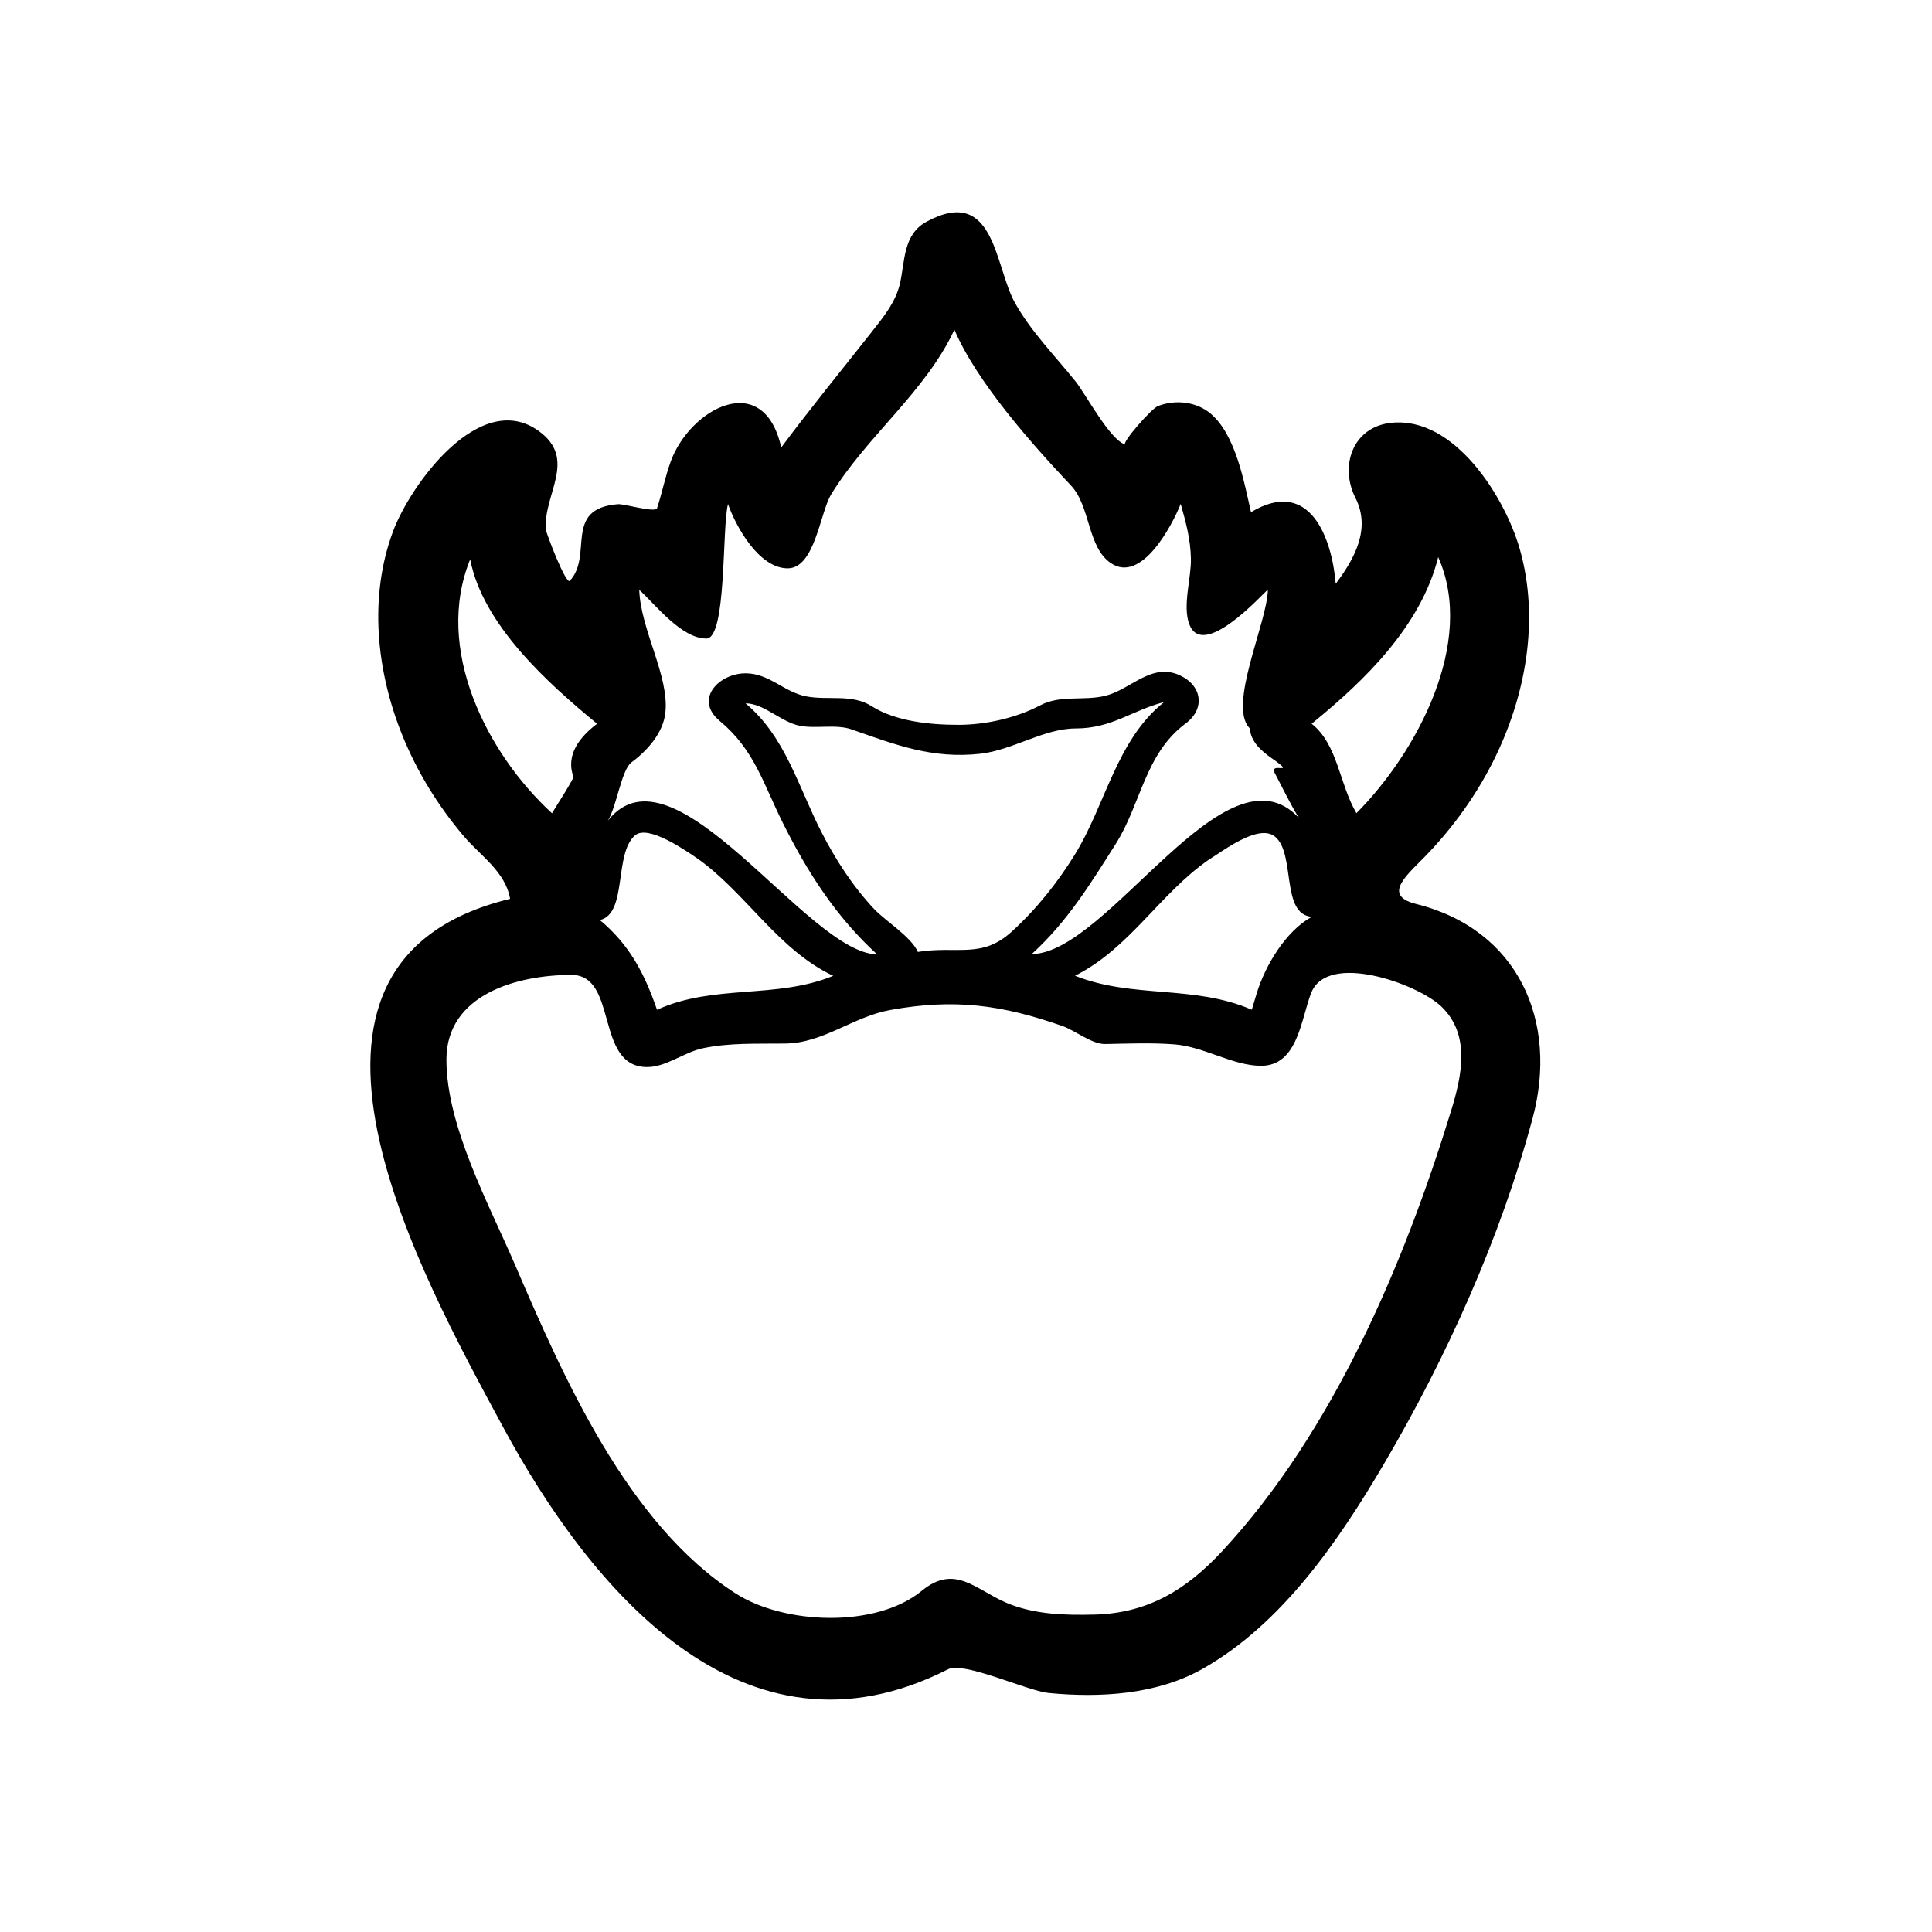
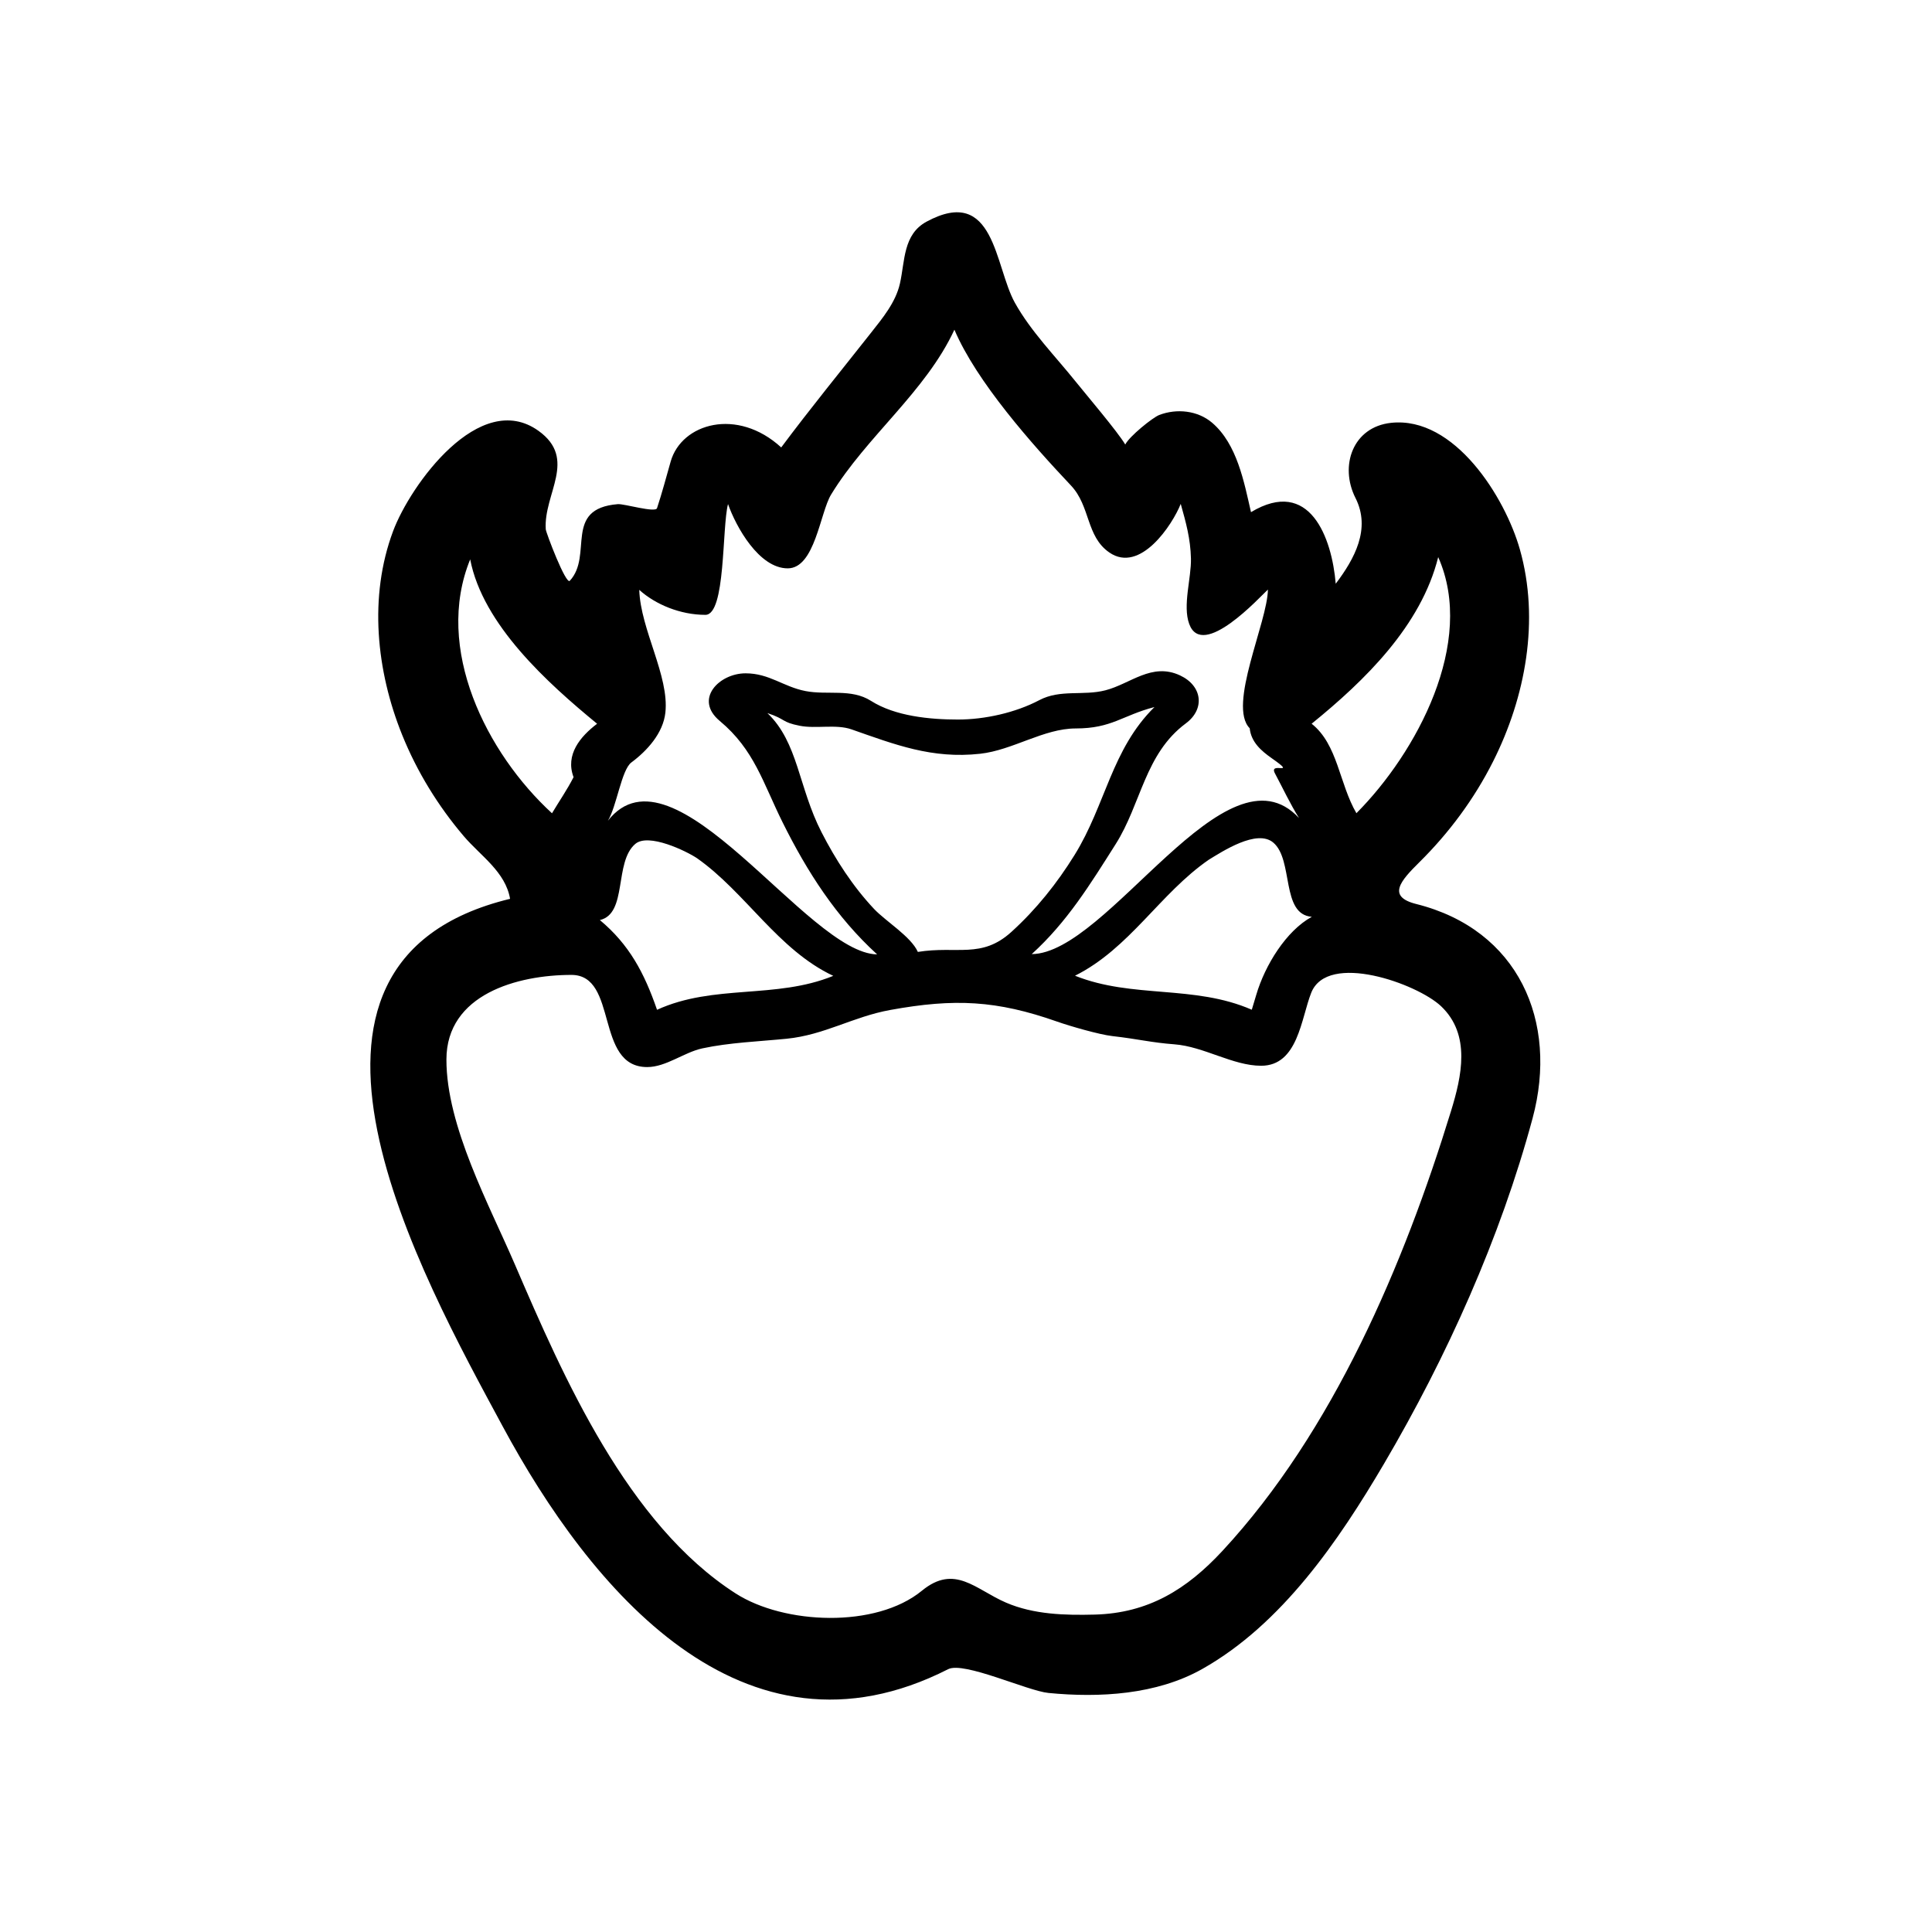
<svg xmlns="http://www.w3.org/2000/svg" version="1.1" id="Layer_1" x="0px" y="0px" width="90px" height="90px" viewBox="0 0 90 90" enable-background="new 0 0 90 90" xml:space="preserve">
-   <path d="M65.977,42.113c-1.389-0.348-0.726-1.088,0.145-1.95c1.384-1.368,2.557-2.952,3.432-4.691  c1.515-3.009,2.179-6.594,1.246-9.884c-0.683-2.41-3.036-6.207-5.996-5.891c-1.794,0.192-2.413,2.015-1.66,3.502  c0.727,1.438-0.048,2.838-0.921,3.994c-0.178-2.142-1.208-4.978-3.947-3.335c-0.322-1.403-0.708-3.586-1.867-4.578  c-0.674-0.577-1.656-0.676-2.468-0.364c-0.309,0.119-1.717,1.734-1.521,1.793c-0.719-0.216-1.838-2.343-2.315-2.938  c-0.951-1.186-2.081-2.328-2.825-3.663c-0.95-1.704-0.931-5.5-4.115-3.782c-1.099,0.593-1.004,1.83-1.241,2.88  c-0.197,0.878-0.807,1.611-1.35,2.3c-1.4,1.777-2.829,3.524-4.181,5.338c-0.825-3.683-4.261-1.797-5.149,0.656  c-0.259,0.715-0.4,1.455-0.636,2.173c-0.075,0.228-1.532-0.21-1.824-0.187c-2.564,0.206-1.138,2.384-2.24,3.571  c-0.181,0.195-1.108-2.239-1.119-2.399c-0.112-1.653,1.494-3.274-0.34-4.588c-2.739-1.961-5.972,2.527-6.773,4.675  c-1.141,3.056-0.778,6.515,0.424,9.493c0.691,1.712,1.67,3.304,2.865,4.71c0.785,0.924,1.945,1.659,2.161,2.924  c-12.287,2.977-4.094,17.616-0.34,24.582c4.043,7.503,11.165,16.179,20.748,11.304c0.732-0.372,3.697,1.012,4.67,1.107  c2.384,0.233,5.04,0.083,7.168-1.117c3.714-2.094,6.358-5.977,8.468-9.564c2.918-4.964,5.42-10.521,6.919-16.091  C72.609,47.577,70.731,43.304,65.977,42.113z M66.997,25.952c1.769,3.976-1.014,9.122-3.81,11.93  c-0.807-1.388-0.862-3.196-2.086-4.168C63.576,31.706,66.199,29.155,66.997,25.952z M61.11,42.708  c-1.196,0.652-2.182,2.257-2.588,3.633c-0.07,0.232-0.139,0.464-0.209,0.696c-2.692-1.174-5.547-0.509-8.235-1.584  c2.546-1.273,3.954-3.829,6.228-5.401c0.635-0.386,2.333-1.715,3.098-1.071C60.359,39.786,59.659,42.598,61.11,42.708z   M29.412,35.518c0.729-0.541,1.48-1.362,1.584-2.323c0.186-1.707-1.159-3.872-1.217-5.717c0.755,0.683,1.962,2.267,3.127,2.267  c0.953,0,0.72-5.172,1.007-6.265c0.371,1.054,1.442,2.995,2.782,2.995c1.266,0,1.505-2.594,2.02-3.438  c1.65-2.707,4.404-4.789,5.744-7.679c1.033,2.428,3.61,5.329,5.431,7.259c0.912,0.968,0.758,2.853,1.844,3.606  c1.443,1,2.886-1.788,3.267-2.751c0.247,0.88,0.453,1.618,0.476,2.542c0.023,0.902-0.396,2.191-0.081,3.051  c0.617,1.69,3.311-1.276,3.666-1.602c-0.016,1.511-1.887,5.411-0.848,6.461c0.066,0.647,0.54,1.055,1.032,1.4  c1.236,0.866-0.167,0.117,0.144,0.702c0.369,0.693,0.705,1.414,1.121,2.081c-3.393-3.668-8.892,6.313-12.451,6.338  c1.651-1.499,2.73-3.26,3.908-5.12c1.195-1.884,1.356-4.206,3.272-5.629c0.905-0.672,0.764-1.753-0.273-2.235  c-1.317-0.613-2.278,0.644-3.447,0.944c-1.034,0.265-2.102-0.057-3.076,0.458c-1.113,0.587-2.545,0.903-3.793,0.903  c-1.297,0-2.922-0.153-4.048-0.87c-0.924-0.587-2.03-0.257-3.056-0.458c-1.034-0.202-1.708-1.073-2.818-1.073  c-1.225,0-2.42,1.203-1.201,2.219c1.61,1.342,2.006,2.871,2.93,4.73c1.141,2.295,2.493,4.405,4.4,6.144  c-3.253-0.044-9.476-10.133-12.542-6.226C28.726,37.572,28.952,35.858,29.412,35.518z M47.117,43.41  c-1.394,1.267-2.533,0.64-4.36,0.934c-0.319-0.716-1.503-1.431-2.042-2.004c-0.987-1.05-1.79-2.293-2.445-3.571  c-1.082-2.108-1.679-4.448-3.541-6.005c0.864,0.001,1.654,0.873,2.526,1.045c0.761,0.15,1.689-0.084,2.409,0.167  c2.035,0.712,3.754,1.385,5.996,1.137c1.518-0.168,2.965-1.179,4.453-1.179c1.684,0,2.608-0.838,4.119-1.231  c-2.226,1.765-2.726,4.791-4.172,7.124C49.239,41.15,48.271,42.362,47.117,43.41z M29.583,38.915  c0.614-0.524,2.389,0.73,2.886,1.063c2.265,1.594,3.771,4.269,6.347,5.48c-2.677,1.096-5.56,0.372-8.21,1.581  C30.011,45.313,29.31,44,27.944,42.86C29.241,42.561,28.587,39.765,29.583,38.915z M21.903,26.058  c0.59,3.049,3.616,5.769,5.912,7.657c-0.782,0.594-1.492,1.44-1.096,2.488c-0.295,0.58-0.672,1.124-1.005,1.682  C22.661,35.083,20.209,30.209,21.903,26.058z M67.594,51.757c-2.198,7.157-5.491,14.921-10.642,20.483  c-1.668,1.801-3.458,2.907-5.954,2.974c-1.381,0.036-2.84-0.001-4.13-0.556c-1.429-0.615-2.387-1.815-3.923-0.556  c-2.146,1.761-6.419,1.574-8.673,0.128C29.236,71,26.253,64.175,23.991,58.917c-1.195-2.78-3.199-6.455-3.195-9.562  c0.004-3.04,3.312-3.94,5.823-3.94c2.199,0,1.071,4.293,3.531,4.293c0.878,0,1.712-0.685,2.565-0.87  c1.261-0.272,2.588-0.208,3.873-0.226c1.78-0.025,3.145-1.248,4.884-1.563c2.992-0.544,5.213-0.241,8.038,0.754  c0.578,0.204,1.357,0.843,1.969,0.832c1.074-0.02,2.152-0.066,3.225,0.015c1.377,0.103,2.725,0.999,4.045,0.999  c1.72,0,1.86-2.211,2.334-3.402c0.765-1.92,4.942-0.419,6.047,0.628C68.529,48.2,68.092,50.136,67.594,51.757z" />
+   <path d="M65.977,42.113c-1.389-0.348-0.726-1.088,0.145-1.95c1.384-1.368,2.557-2.952,3.432-4.691  c1.515-3.009,2.179-6.594,1.246-9.884c-0.683-2.41-3.036-6.207-5.996-5.891c-1.794,0.192-2.413,2.015-1.66,3.502  c0.727,1.438-0.048,2.838-0.921,3.994c-0.178-2.142-1.208-4.978-3.947-3.335c-0.322-1.403-0.648-3.169-1.807-4.162  c-0.674-0.577-1.656-0.676-2.468-0.364c-0.309,0.119-1.397,0.999-1.582,1.376c-0.356-0.601-1.838-2.343-2.315-2.938  c-0.951-1.186-2.081-2.328-2.825-3.663c-0.95-1.704-0.931-5.5-4.115-3.782c-1.099,0.593-1.004,1.83-1.241,2.88  c-0.197,0.878-0.807,1.611-1.35,2.3c-1.4,1.777-2.829,3.524-4.181,5.338c-2.047-1.876-4.641-1.126-5.149,0.656  c-0.208,0.731-0.4,1.455-0.636,2.173c-0.075,0.228-1.532-0.21-1.824-0.187c-2.564,0.206-1.138,2.384-2.24,3.571  c-0.181,0.195-1.108-2.239-1.119-2.399c-0.112-1.653,1.494-3.274-0.34-4.588c-2.739-1.961-5.972,2.527-6.773,4.675  c-1.141,3.056-0.778,6.515,0.424,9.493c0.691,1.712,1.67,3.304,2.865,4.71c0.785,0.924,1.945,1.659,2.161,2.924  c-12.287,2.977-4.094,17.616-0.34,24.582c4.043,7.503,11.165,16.179,20.748,11.304c0.732-0.372,3.697,1.012,4.67,1.107  c2.384,0.233,5.04,0.083,7.168-1.117c3.714-2.094,6.358-5.977,8.468-9.564c2.918-4.964,5.42-10.521,6.919-16.091  C72.609,47.577,70.731,43.304,65.977,42.113z M66.997,25.952c1.769,3.976-1.014,9.122-3.81,11.93  c-0.807-1.388-0.862-3.196-2.086-4.168C63.576,31.706,66.199,29.155,66.997,25.952z M61.11,42.708  c-1.196,0.652-2.182,2.257-2.588,3.633c-0.07,0.232-0.139,0.464-0.209,0.696c-2.692-1.174-5.547-0.509-8.235-1.584  c2.546-1.273,3.954-3.829,6.228-5.401c0.635-0.386,2.243-1.446,3.007-0.802C60.269,40.055,59.659,42.598,61.11,42.708z   M29.412,35.518c0.729-0.541,1.48-1.362,1.584-2.323c0.186-1.707-1.159-3.872-1.217-5.717c0.755,0.683,1.916,1.164,3.081,1.164  c0.953,0,0.766-4.069,1.054-5.161c0.371,1.054,1.442,2.995,2.782,2.995c1.266,0,1.505-2.594,2.02-3.438  c1.65-2.707,4.404-4.789,5.744-7.679c1.033,2.428,3.61,5.329,5.431,7.259c0.912,0.968,0.696,2.364,1.783,3.117  c1.443,1,2.947-1.299,3.329-2.262c0.247,0.88,0.453,1.618,0.476,2.542c0.023,0.902-0.396,2.191-0.081,3.051  c0.617,1.69,3.311-1.276,3.666-1.602c-0.016,1.511-1.887,5.411-0.848,6.461c0.066,0.647,0.54,1.055,1.032,1.4  c1.236,0.866-0.167,0.117,0.144,0.702c0.369,0.693,0.705,1.414,1.121,2.081c-3.393-3.668-8.892,6.313-12.451,6.338  c1.651-1.499,2.73-3.26,3.908-5.12c1.195-1.884,1.356-4.206,3.272-5.629c0.905-0.672,0.764-1.753-0.273-2.235  c-1.317-0.613-2.309,0.396-3.478,0.696c-1.034,0.265-2.102-0.057-3.076,0.458c-1.113,0.587-2.545,0.903-3.793,0.903  c-1.297,0-2.922-0.153-4.048-0.87c-0.924-0.587-2.03-0.257-3.056-0.458c-1.034-0.202-1.677-0.825-2.787-0.825  c-1.225,0-2.42,1.203-1.201,2.219c1.61,1.342,2.006,2.871,2.93,4.73c1.141,2.295,2.493,4.405,4.4,6.144  c-3.253-0.044-9.476-10.133-12.542-6.226C28.726,37.572,28.952,35.858,29.412,35.518z M47.117,43.41  c-1.394,1.267-2.533,0.64-4.36,0.934c-0.319-0.716-1.503-1.431-2.042-2.004c-0.987-1.05-1.79-2.293-2.445-3.571  c-1.082-2.108-1.083-4.175-2.521-5.55c0.888,0.292,0.634,0.418,1.506,0.59c0.761,0.15,1.689-0.084,2.409,0.167  c2.035,0.712,3.754,1.385,5.996,1.137c1.518-0.168,2.965-1.179,4.453-1.179c1.684,0,2.157-0.604,3.667-0.997  c-2,1.969-2.274,4.556-3.721,6.889C49.239,41.15,48.271,42.362,47.117,43.41z M29.594,39.313c0.614-0.524,2.379,0.333,2.876,0.666  c2.265,1.594,3.771,4.269,6.347,5.48c-2.677,1.096-5.56,0.372-8.21,1.581C30.011,45.313,29.31,44,27.944,42.86  C29.241,42.561,28.597,40.163,29.594,39.313z M21.903,26.058c0.59,3.049,3.616,5.769,5.912,7.657  c-0.782,0.594-1.492,1.44-1.096,2.488c-0.295,0.58-0.672,1.124-1.005,1.682C22.661,35.083,20.209,30.209,21.903,26.058z   M67.594,51.757c-2.198,7.157-5.491,14.921-10.642,20.483c-1.668,1.801-3.458,2.907-5.954,2.974c-1.381,0.036-2.84-0.001-4.13-0.556  c-1.429-0.615-2.387-1.815-3.923-0.556c-2.146,1.761-6.419,1.574-8.673,0.128C29.236,71,26.253,64.175,23.991,58.917  c-1.195-2.78-3.199-6.455-3.195-9.562c0.004-3.04,3.312-3.94,5.823-3.94c2.199,0,1.071,4.293,3.531,4.293  c0.878,0,1.712-0.685,2.565-0.87c1.261-0.272,2.647-0.322,3.925-0.449c1.771-0.176,3.092-1.025,4.832-1.341  c2.992-0.544,4.953-0.451,7.778,0.544c0.578,0.204,1.955,0.603,2.563,0.672c1.234,0.141,1.819,0.304,2.891,0.384  c1.377,0.103,2.725,0.999,4.045,0.999c1.72,0,1.86-2.211,2.334-3.402c0.765-1.92,4.942-0.419,6.047,0.628  C68.529,48.2,68.092,50.136,67.594,51.757z" />
</svg>
